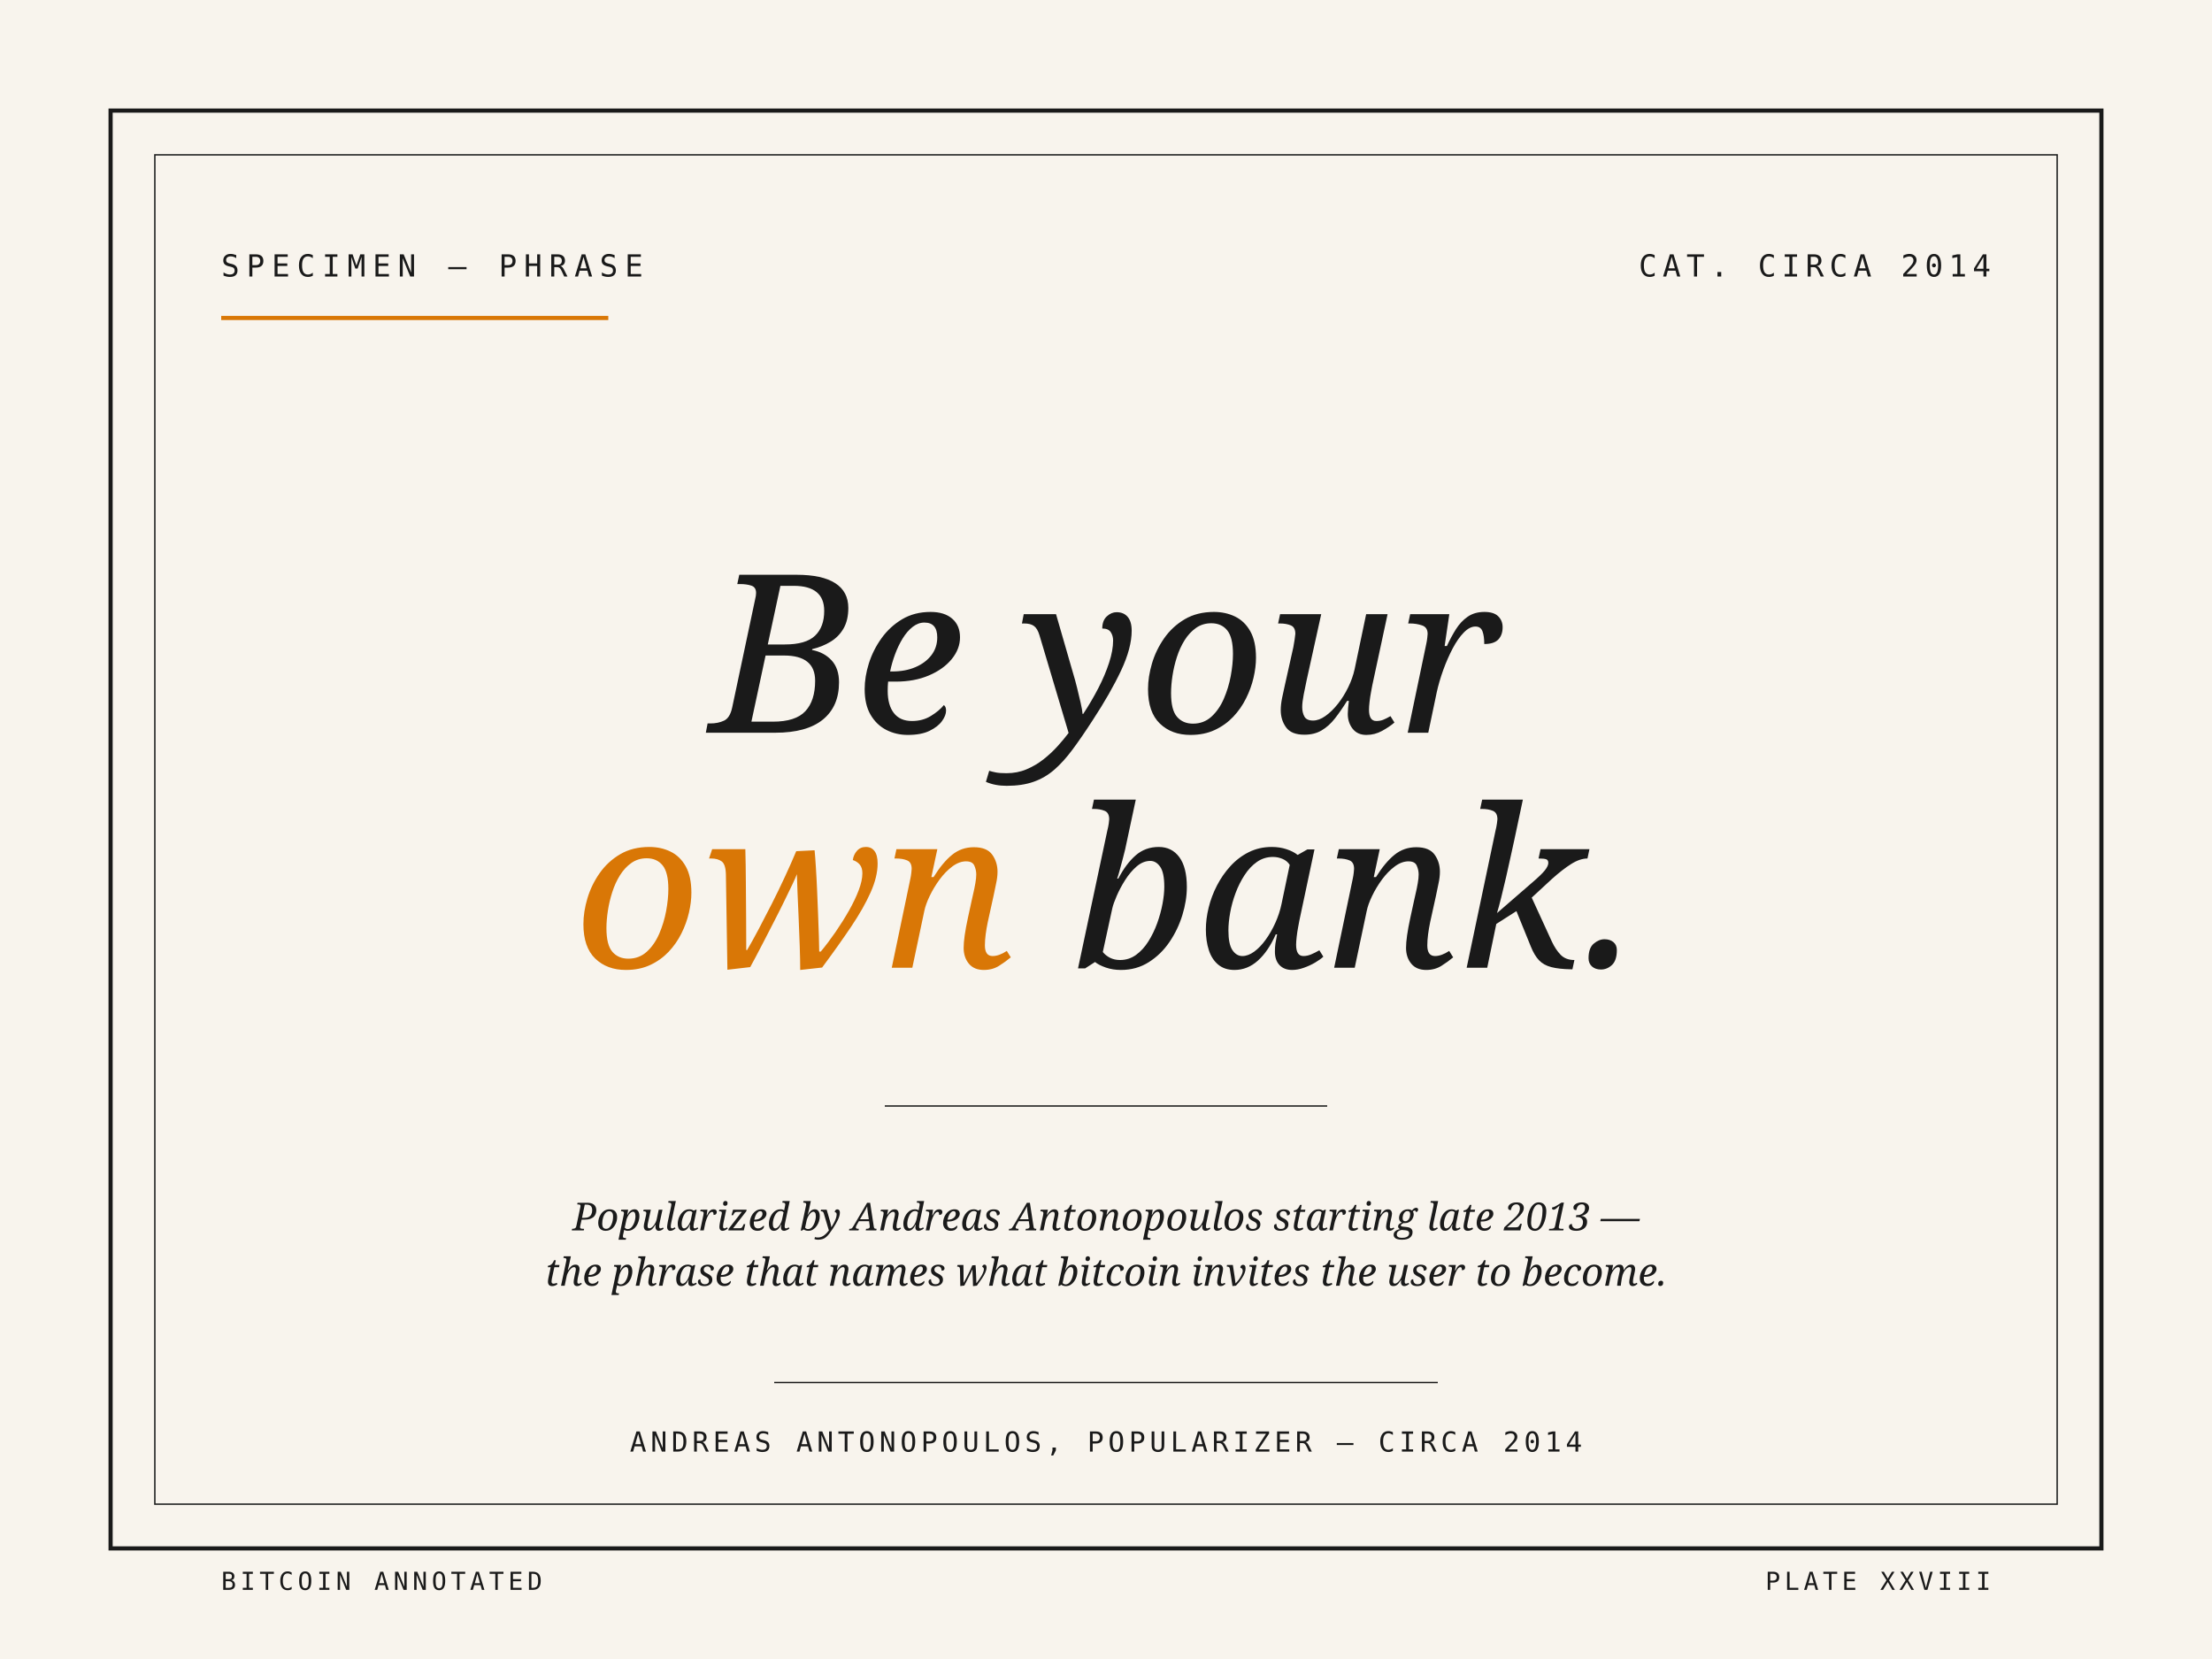
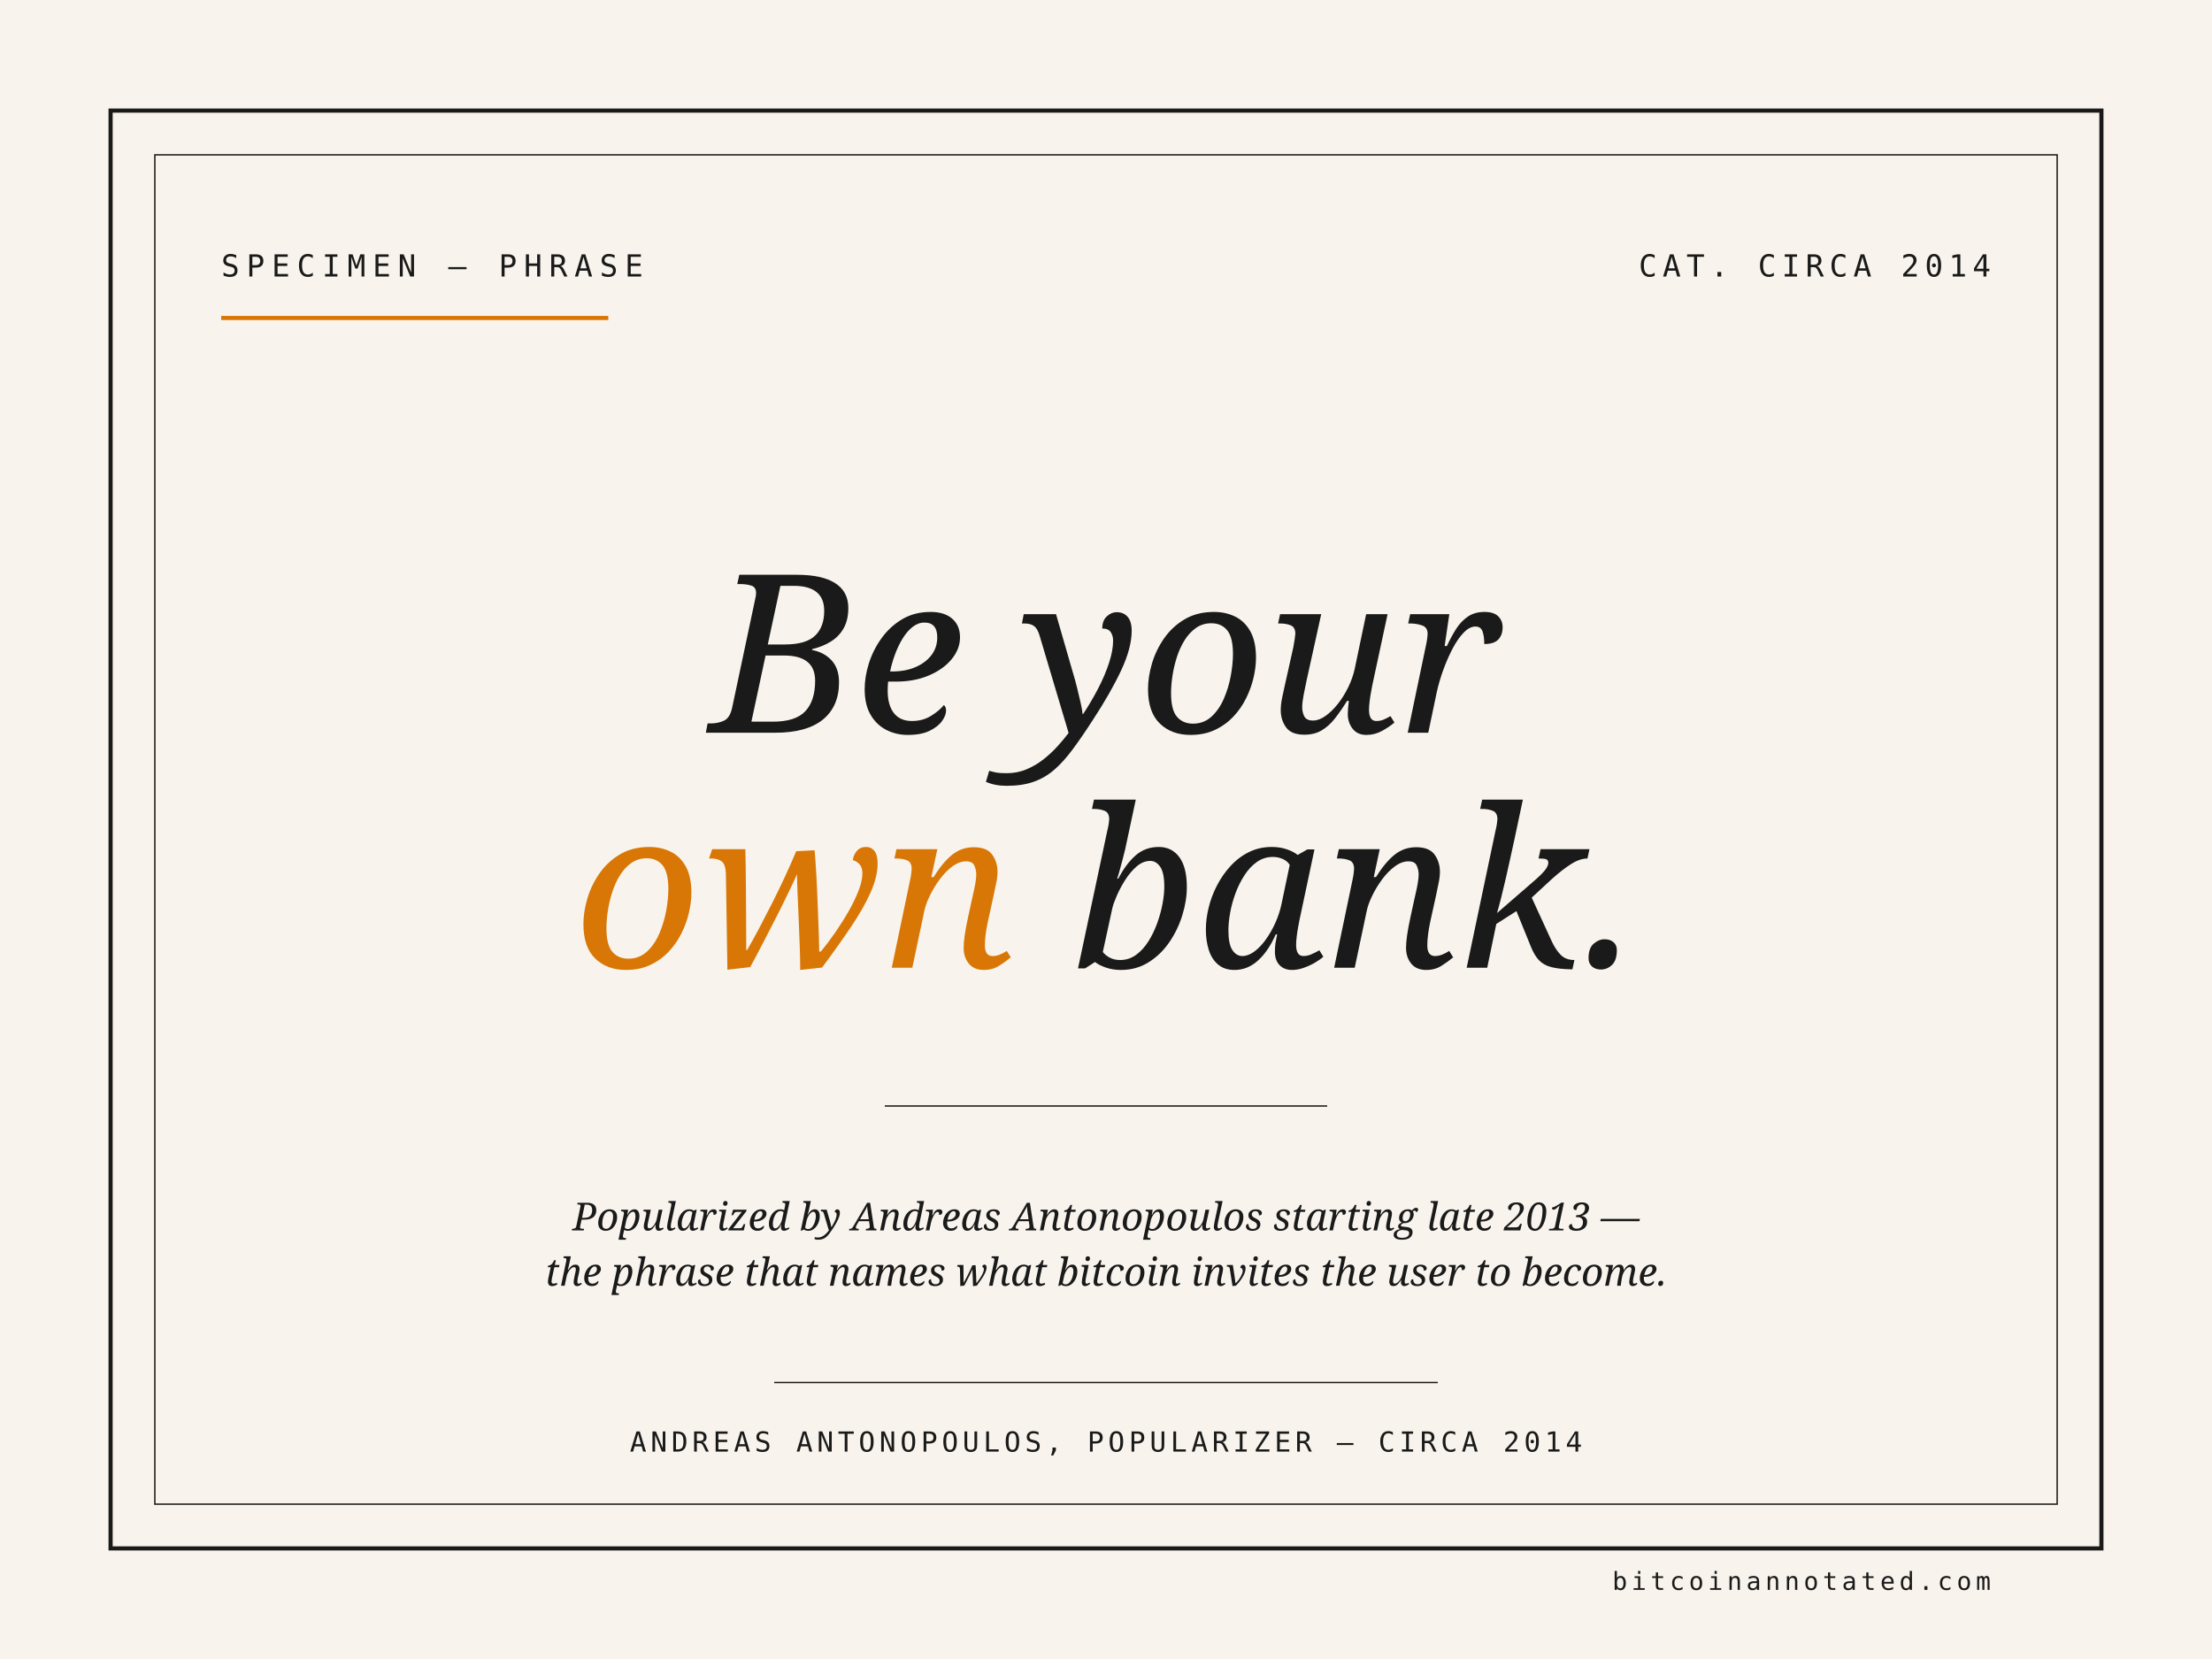
<svg xmlns="http://www.w3.org/2000/svg" viewBox="0 0 800 600" width="800" height="600">
  <rect width="800" height="600" fill="#f8f4ed" />
  <rect x="40" y="40" width="720" height="520" fill="none" stroke="#1a1a1a" stroke-width="1.5" />
  <rect x="56" y="56" width="688" height="488" fill="none" stroke="#1a1a1a" stroke-width="0.5" />
  <text x="80" y="100" font-family="JetBrains Mono, monospace" font-size="11" fill="#1a1a1a" letter-spacing="2.5">SPECIMEN — PHRASE</text>
  <line x1="80" y1="115" x2="220" y2="115" stroke="#d97706" stroke-width="1.5" />
  <text x="720" y="100" font-family="JetBrains Mono, monospace" font-size="11" fill="#1a1a1a" letter-spacing="2" text-anchor="end">CAT. CIRCA 2014</text>
  <text x="400" y="265" font-family="EB Garamond, Garamond, serif" font-style="italic" font-size="80" fill="#1a1a1a" text-anchor="middle" font-weight="500">Be your</text>
  <text x="400" y="350" font-family="EB Garamond, Garamond, serif" font-style="italic" font-size="80" fill="#1a1a1a" text-anchor="middle" font-weight="500">
    <tspan fill="#d97706">own</tspan> bank.</text>
  <line x1="320" y1="400" x2="480" y2="400" stroke="#1a1a1a" stroke-width="0.5" />
  <text x="400" y="445" font-family="EB Garamond, Garamond, serif" font-style="italic" font-size="14" fill="#1a1a1a" text-anchor="middle">Popularized by Andreas Antonopoulos starting late 2013 —</text>
  <text x="400" y="465" font-family="EB Garamond, Garamond, serif" font-style="italic" font-size="14" fill="#1a1a1a" text-anchor="middle">the phrase that names what bitcoin invites the user to become.</text>
  <line x1="280" y1="500" x2="520" y2="500" stroke="#1a1a1a" stroke-width="0.5" />
  <text x="400" y="525" font-family="JetBrains Mono, monospace" font-size="10" fill="#1a1a1a" letter-spacing="1.5" text-anchor="middle">ANDREAS ANTONOPOULOS, POPULARIZER — CIRCA 2014</text>
-   <text x="80" y="575" font-family="JetBrains Mono, monospace" font-size="9" fill="#1a1a1a" letter-spacing="1.5">BITCOIN ANNOTATED</text>
-   <text x="720" y="575" font-family="JetBrains Mono, monospace" font-size="9" fill="#1a1a1a" letter-spacing="1.5" text-anchor="end">PLATE XXVIII</text>
+   <text x="720" y="575" font-family="JetBrains Mono, monospace" font-size="9" fill="#1a1a1a" letter-spacing="1.5" text-anchor="end">bitcoinannotated.com</text>
</svg>
